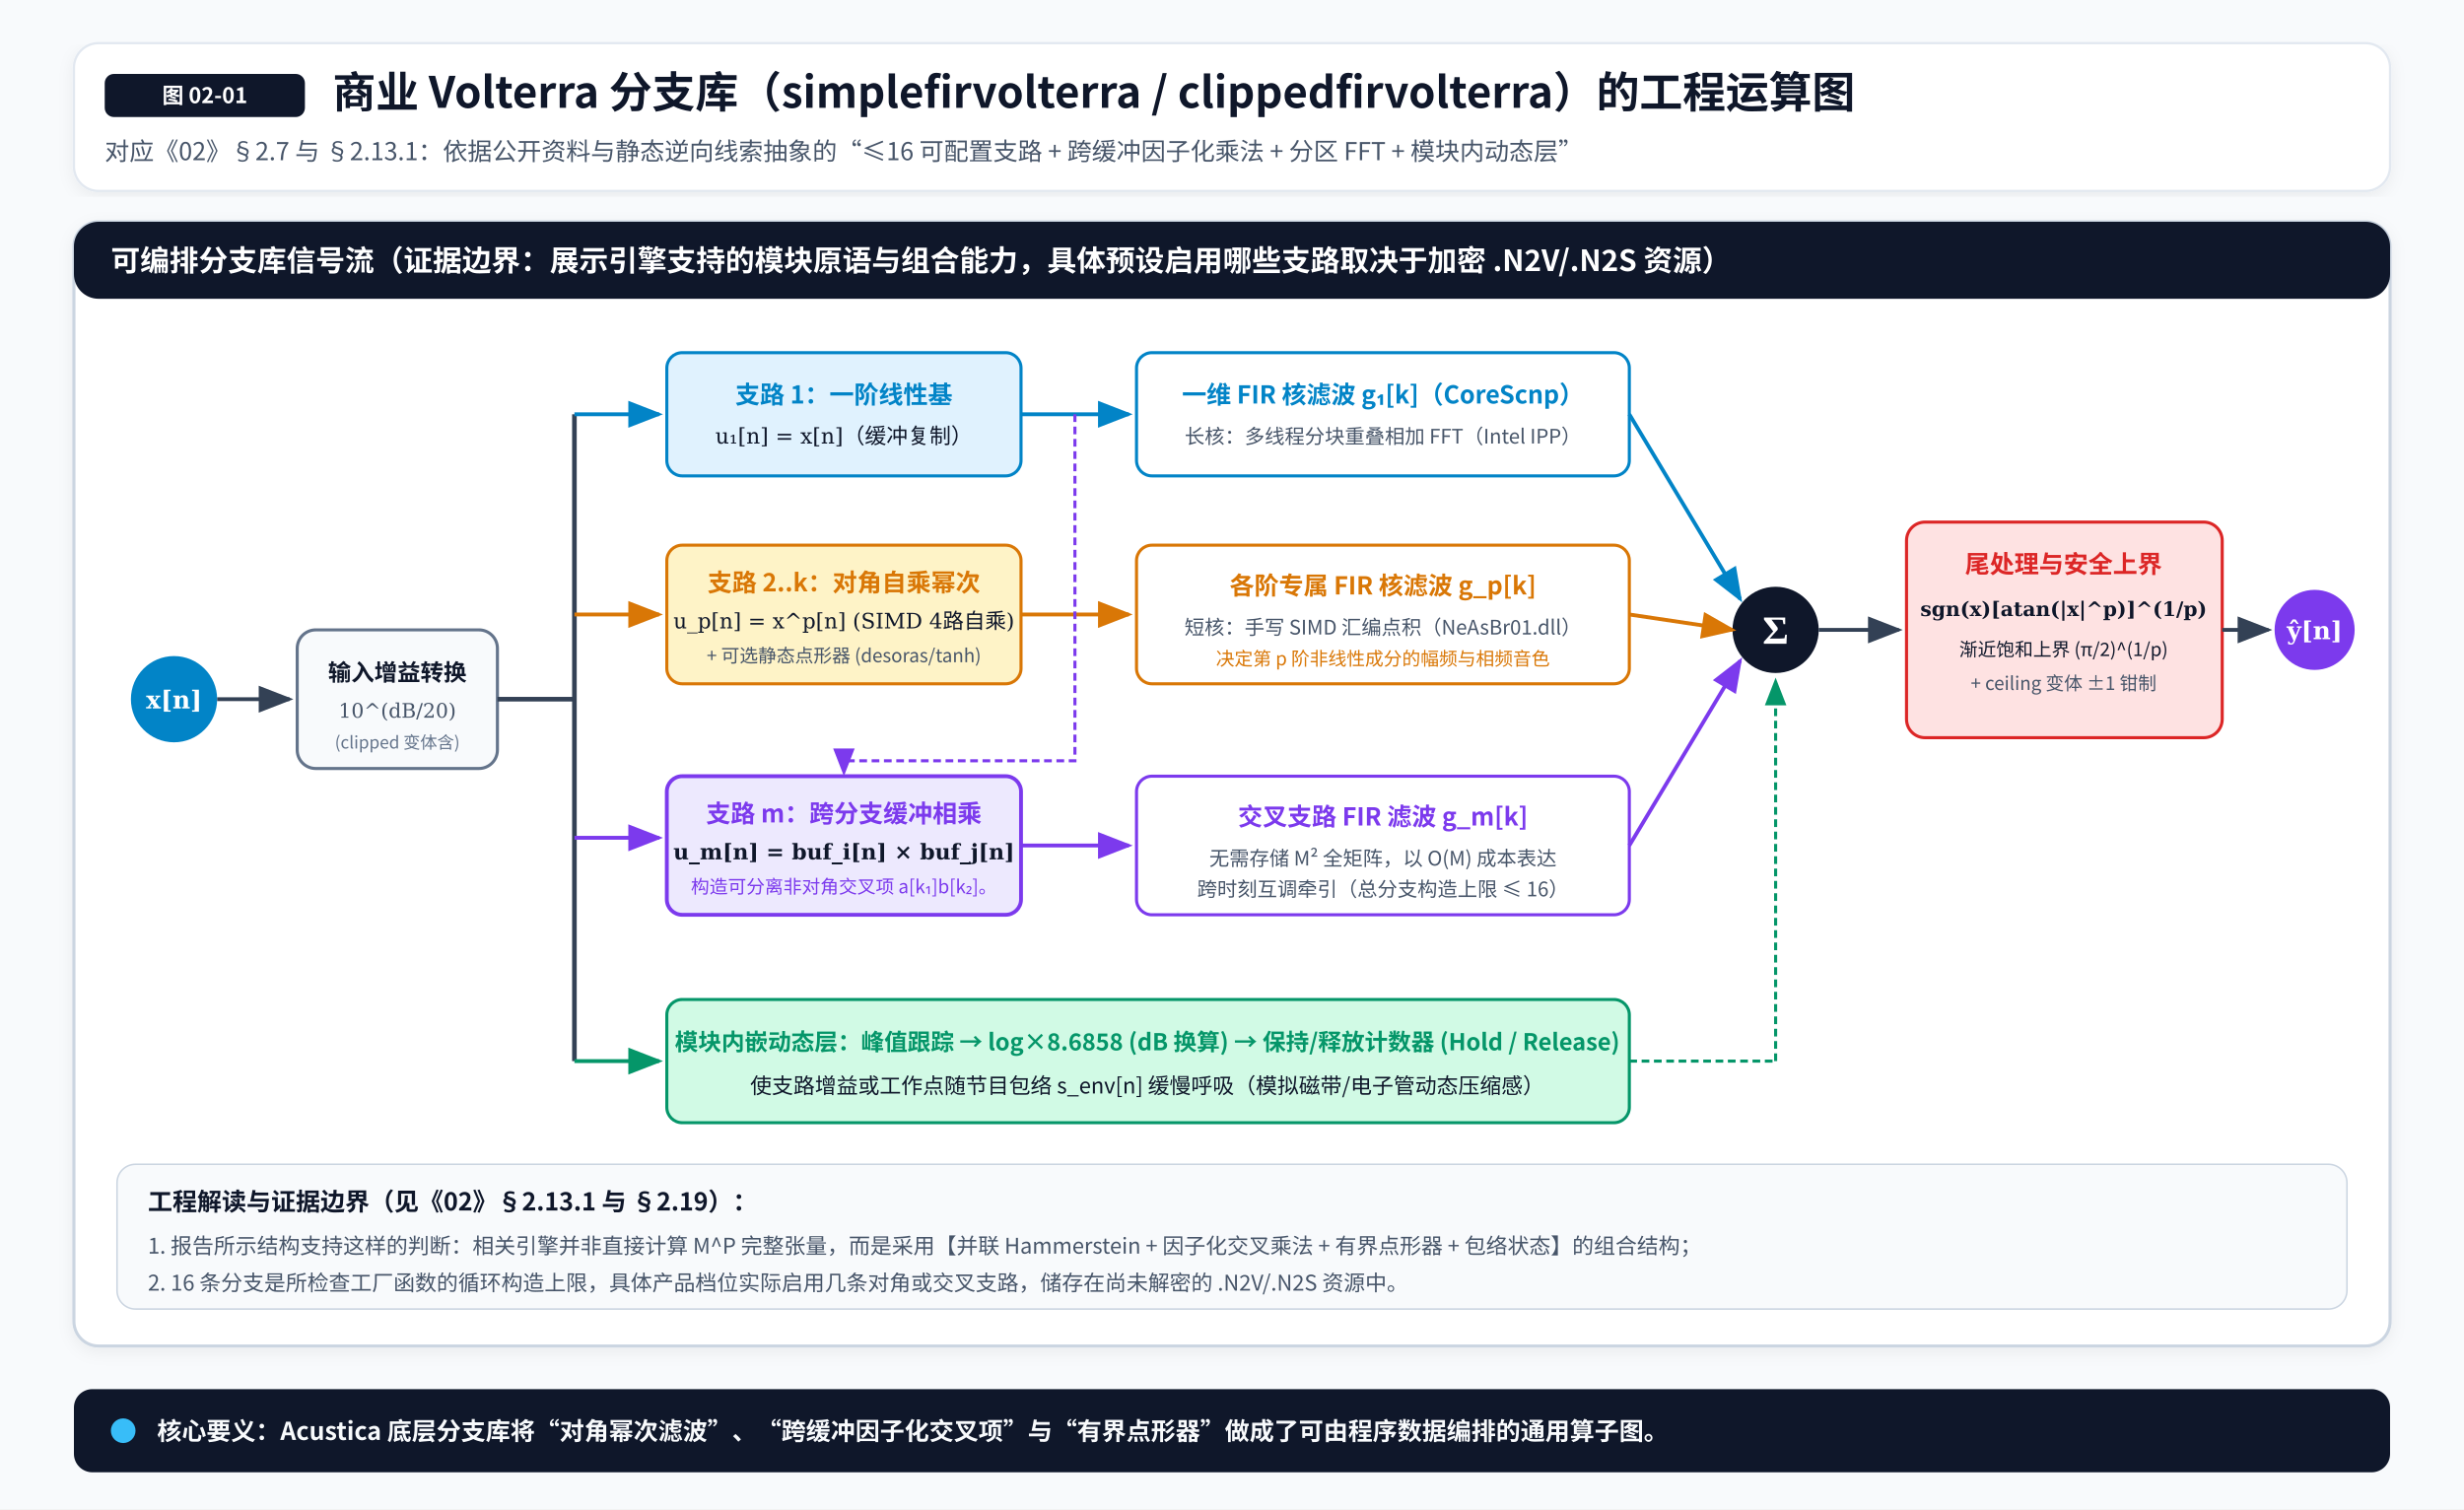
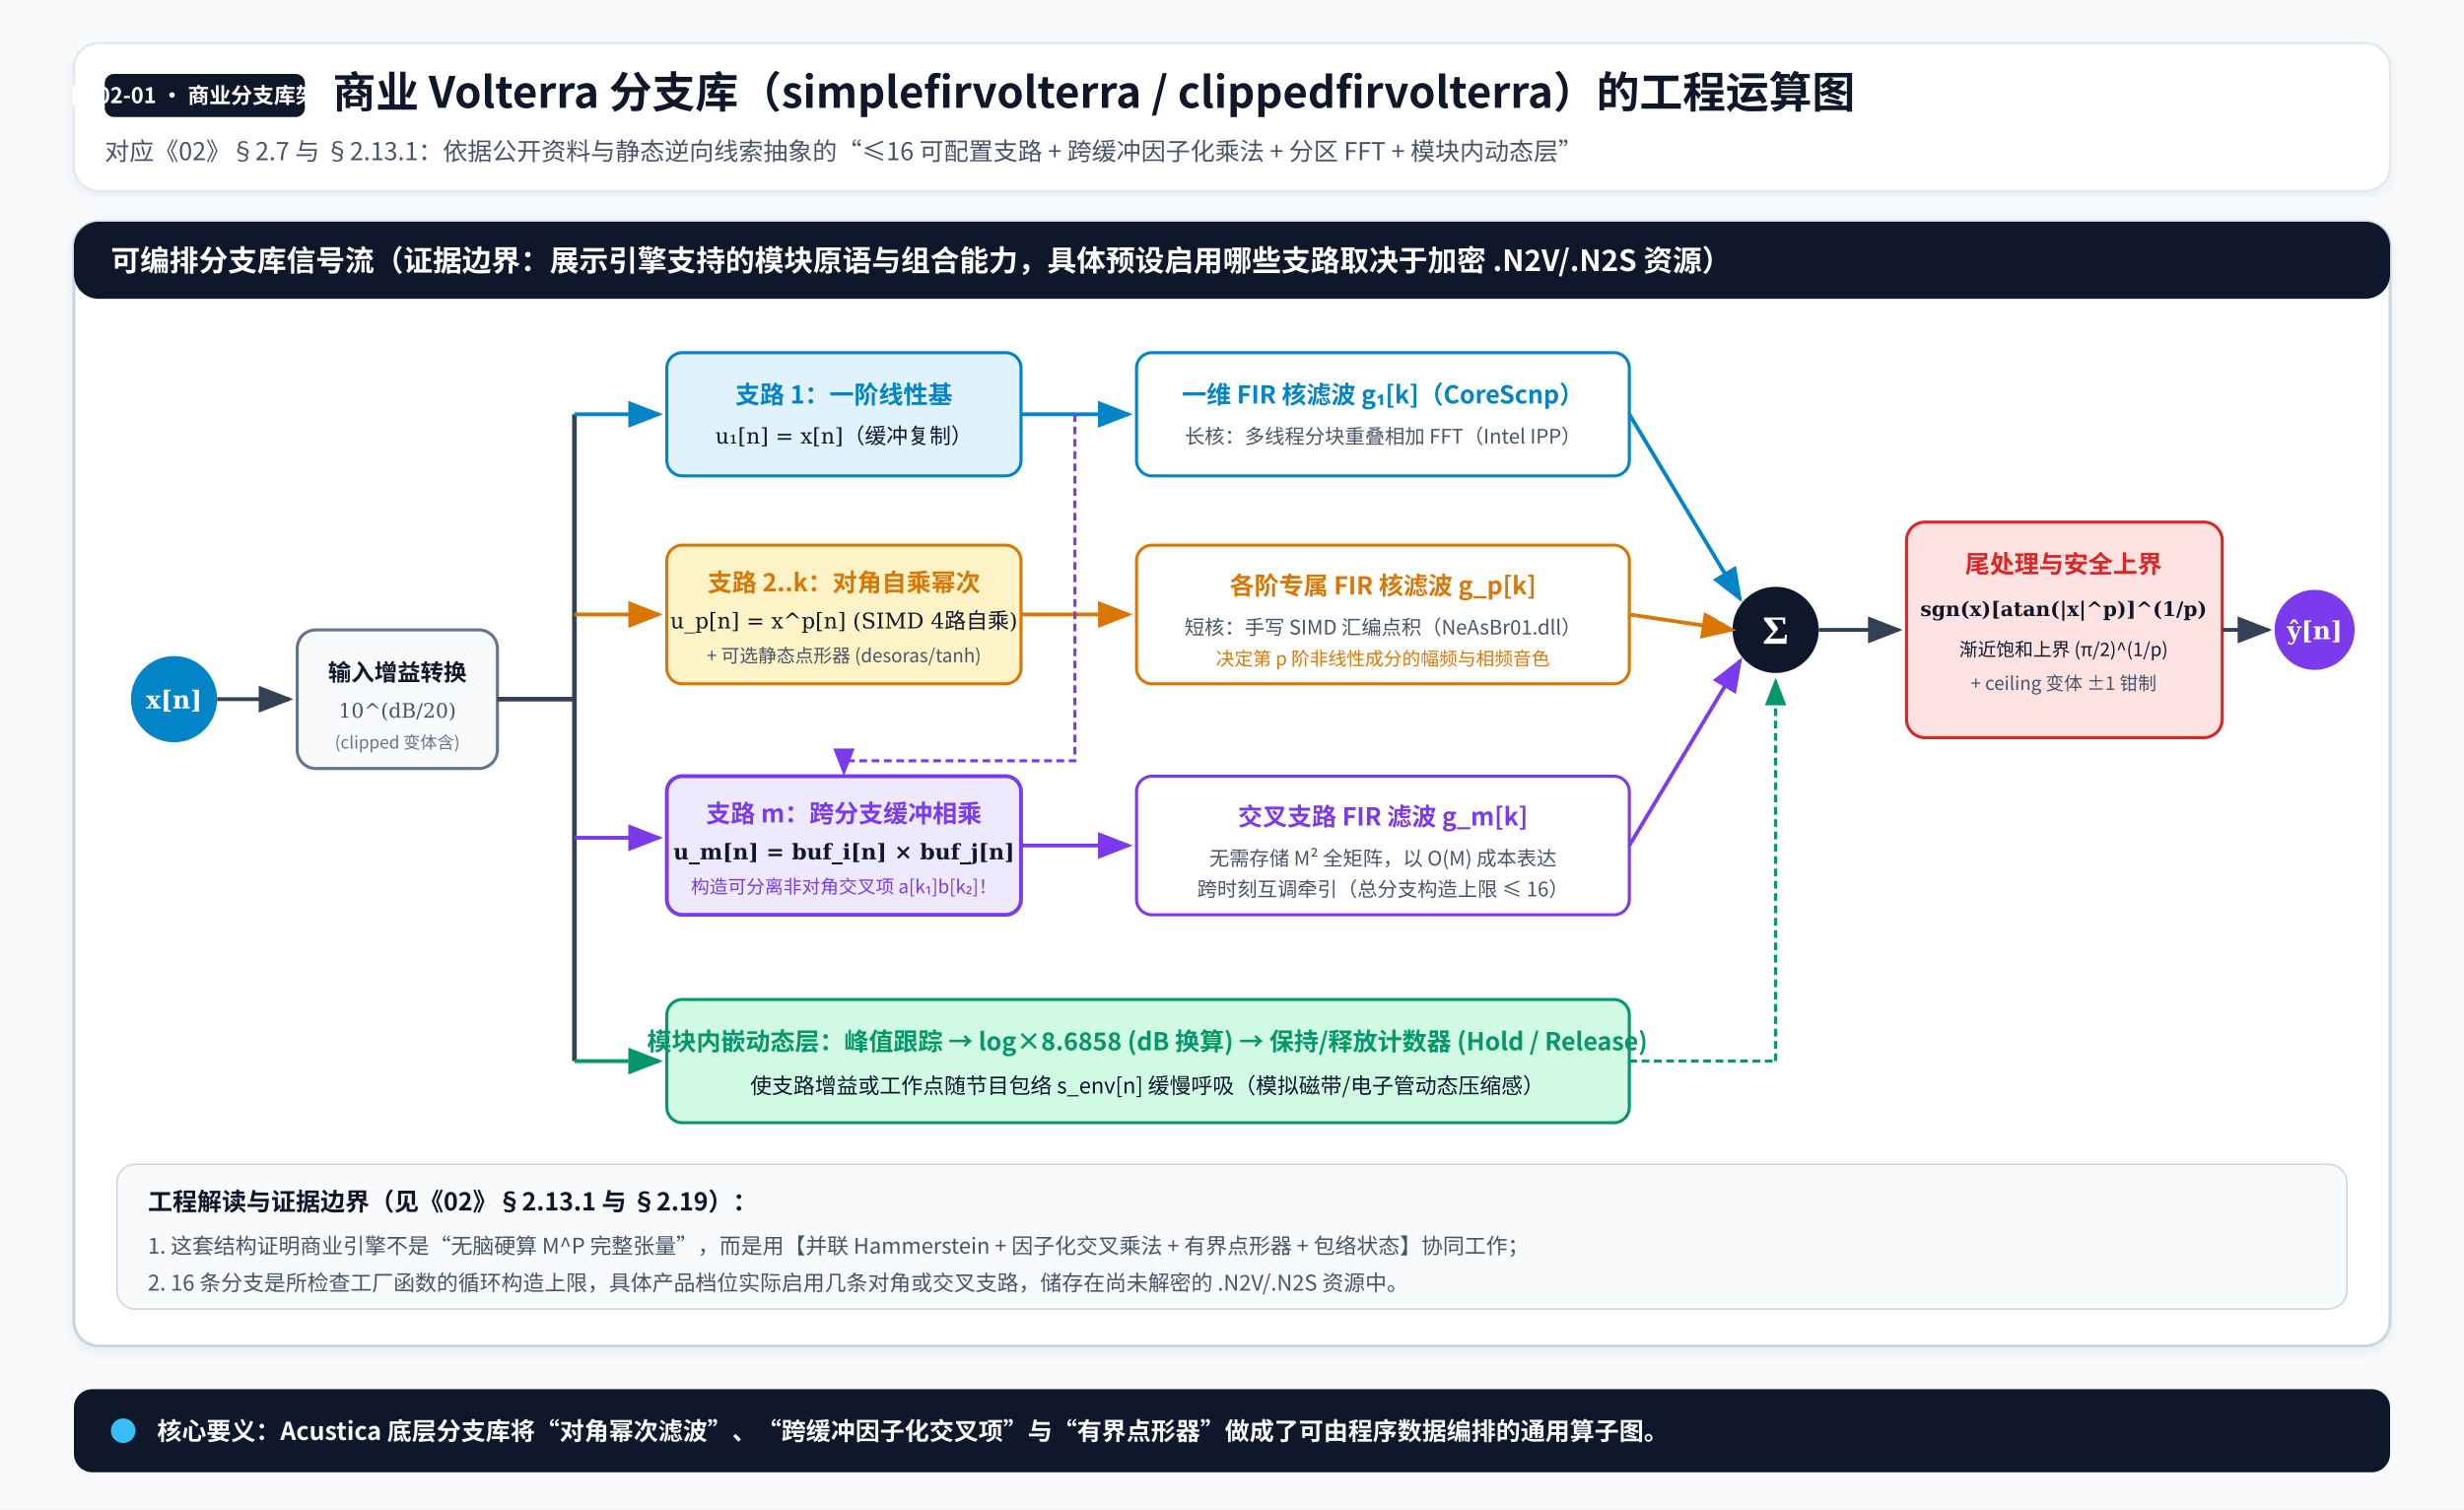
<svg xmlns="http://www.w3.org/2000/svg" width="1600" height="980" viewBox="0 0 1600 980">
  <defs>
    <filter id="shadow" x="-2%" y="-2%" width="104%" height="106%">
      <feGaussianBlur in="SourceAlpha" stdDeviation="5" result="vBlur" />
      <feOffset in="vBlur" dx="0" dy="3" result="vOffset" />
-       <feFlood flood-color="#0F172A" flood-opacity="0.06" result="vColor" />
-       <feComposite in="vColor" in2="vOffset" operator="in" result="vShadow" />
+       <feComponentTransfer>
+         <feFuncA type="linear" slope="0.06" />
+       </feComponentTransfer>
      <feMerge>
-         <feMergeNode in="vShadow" />
+         <feMergeNode />
        <feMergeNode in="SourceGraphic" />
      </feMerge>
    </filter>
    <marker id="arr-dark" markerWidth="10" markerHeight="10" refX="8" refY="3.5" orient="auto">
      <path d="M0,0 L0,7 L9,3.5 z" fill="#334155" />
    </marker>
    <marker id="arr-lin" markerWidth="10" markerHeight="10" refX="8" refY="3.5" orient="auto">
      <path d="M0,0 L0,7 L9,3.5 z" fill="#0284C7" />
    </marker>
    <marker id="arr-diag" markerWidth="10" markerHeight="10" refX="8" refY="3.5" orient="auto">
      <path d="M0,0 L0,7 L9,3.5 z" fill="#D97706" />
    </marker>
    <marker id="arr-cross" markerWidth="10" markerHeight="10" refX="8" refY="3.5" orient="auto">
      <path d="M0,0 L0,7 L9,3.5 z" fill="#7C3AED" />
    </marker>
    <marker id="arr-state" markerWidth="10" markerHeight="10" refX="8" refY="3.5" orient="auto">
      <path d="M0,0 L0,7 L9,3.5 z" fill="#059669" />
    </marker>
    <marker id="arr-warn" markerWidth="10" markerHeight="10" refX="8" refY="3.5" orient="auto">
      <path d="M0,0 L0,7 L9,3.5 z" fill="#DC2626" />
    </marker>
  </defs>
  <rect width="1600" height="980" fill="#F8FAFC" />
  <rect x="48" y="28" width="1504" height="96" rx="16" fill="#FFFFFF" stroke="#E2E8F0" stroke-width="1.5" filter="url(#shadow)" />
  <rect x="68" y="48" width="130" height="28" rx="6" fill="#0F172A" />
-   <text x="133" y="67" text-anchor="middle" font-size="14" font-weight="bold" font-family="Noto Sans CJK SC, Noto Sans SC, Microsoft YaHei, PingFang SC, sans-serif" fill="#FFFFFF">图 02-01</text>
+   <text x="133" y="67" text-anchor="middle" font-size="14" font-weight="bold" font-family="Noto Sans CJK SC, Noto Sans SC, Microsoft YaHei, PingFang SC, sans-serif" fill="#FFFFFF">图 02-01 · 商业分支库架构</text>
  <text x="216" y="70" font-size="28" font-weight="bold" font-family="Noto Sans CJK SC, Noto Sans SC, Microsoft YaHei, PingFang SC, sans-serif" fill="#0F172A">商业 Volterra 分支库（simplefirvolterra / clippedfirvolterra）的工程运算图</text>
  <text x="68" y="104" font-size="16" font-family="Noto Sans CJK SC, Noto Sans SC, Microsoft YaHei, PingFang SC, sans-serif" fill="#475569">对应《02》§2.7 与 §2.13.1：依据公开资料与静态逆向线索抽象的“≤16 可配置支路 + 跨缓冲因子化乘法 + 分区 FFT + 模块内动态层”</text>
  <g transform="translate(48, 144)">
    <rect x="0" y="0" width="1504" height="730" rx="16" fill="#FFFFFF" stroke="#CBD5E1" stroke-width="2" filter="url(#shadow)" />
    <rect x="0" y="0" width="1504" height="50" rx="16" fill="#0F172A" />
    <text x="24" y="32" font-size="19" font-weight="bold" font-family="Noto Sans CJK SC, Noto Sans SC, Microsoft YaHei, PingFang SC, sans-serif" fill="#FFFFFF">可编排分支库信号流（证据边界：展示引擎支持的模块原语与组合能力，具体预设启用哪些支路取决于加密 .N2V/.N2S 资源）</text>
    <circle cx="65" cy="310" r="28" fill="#0284C7" />
    <text x="65" y="316" text-anchor="middle" font-size="16" font-weight="bold" font-family="DejaVu Serif, Georgia, Times New Roman, serif" fill="#FFF">x[n]</text>
    <line x1="93" y1="310" x2="140" y2="310" stroke="#334155" stroke-width="2.5" marker-end="url(#arr-dark)" />
    <rect x="145" y="265" width="130" height="90" rx="12" fill="#F8FAFC" stroke="#64748B" stroke-width="2" />
    <text x="210" y="298" text-anchor="middle" font-size="15" font-weight="bold" font-family="Noto Sans CJK SC, Noto Sans SC, Microsoft YaHei, PingFang SC, sans-serif" fill="#0F172A">输入增益转换</text>
    <text x="210" y="322" text-anchor="middle" font-size="13" font-family="DejaVu Serif, Georgia, Times New Roman, serif" fill="#475569">10^(dB/20)</text>
    <text x="210" y="342" text-anchor="middle" font-size="11" font-family="Noto Sans CJK SC, Noto Sans SC, Microsoft YaHei, PingFang SC, sans-serif" fill="#64748B">(clipped 变体含)</text>
    <line x1="275" y1="310" x2="325" y2="310" stroke="#334155" stroke-width="3" />
    <line x1="325" y1="125" x2="325" y2="545" stroke="#334155" stroke-width="3" />
    <line x1="325" y1="125" x2="380" y2="125" stroke="#0284C7" stroke-width="2.5" marker-end="url(#arr-lin)" />
    <rect x="385" y="85" width="230" height="80" rx="10" fill="#E0F2FE" stroke="#0284C7" stroke-width="2" />
    <text x="500" y="118" text-anchor="middle" font-size="16" font-weight="bold" font-family="Noto Sans CJK SC, Noto Sans SC, Microsoft YaHei, PingFang SC, sans-serif" fill="#0284C7">支路 1：一阶线性基</text>
    <text x="500" y="144" font-size="14" text-anchor="middle" font-family="DejaVu Serif, Georgia, Times New Roman, serif" fill="#0F172A">u₁[n] = x[n]（缓冲复制）</text>
    <line x1="615" y1="125" x2="685" y2="125" stroke="#0284C7" stroke-width="2.5" marker-end="url(#arr-lin)" />
    <rect x="690" y="85" width="320" height="80" rx="10" fill="#FFFFFF" stroke="#0284C7" stroke-width="2" />
    <text x="850" y="118" text-anchor="middle" font-size="16" font-weight="bold" font-family="Noto Sans CJK SC, Noto Sans SC, Microsoft YaHei, PingFang SC, sans-serif" fill="#0284C7">一维 FIR 核滤波 g₁[k]（CoreScnp）</text>
    <text x="850" y="144" text-anchor="middle" font-size="13" font-family="Noto Sans CJK SC, Noto Sans SC, Microsoft YaHei, PingFang SC, sans-serif" fill="#475569">长核：多线程分块重叠相加 FFT（Intel IPP）</text>
    <line x1="325" y1="255" x2="380" y2="255" stroke="#D97706" stroke-width="2.5" marker-end="url(#arr-diag)" />
    <rect x="385" y="210" width="230" height="90" rx="10" fill="#FEF3C7" stroke="#D97706" stroke-width="2" />
    <text x="500" y="240" text-anchor="middle" font-size="16" font-weight="bold" font-family="Noto Sans CJK SC, Noto Sans SC, Microsoft YaHei, PingFang SC, sans-serif" fill="#D97706">支路 2..k：对角自乘幂次</text>
-     <text x="500" y="264" text-anchor="middle" font-size="13.75" font-family="DejaVu Serif, Georgia, Times New Roman, serif" fill="#0F172A">u_p[n] = x^p[n] (SIMD 4路自乘)</text>
+     <text x="500" y="264" text-anchor="middle" font-size="14" font-family="DejaVu Serif, Georgia, Times New Roman, serif" fill="#0F172A">u_p[n] = x^p[n] (SIMD 4路自乘)</text>
    <text x="500" y="286" text-anchor="middle" font-size="12" font-family="Noto Sans CJK SC, Noto Sans SC, Microsoft YaHei, PingFang SC, sans-serif" fill="#475569">+ 可选静态点形器 (desoras/tanh)</text>
    <line x1="615" y1="255" x2="685" y2="255" stroke="#D97706" stroke-width="2.5" marker-end="url(#arr-diag)" />
    <rect x="690" y="210" width="320" height="90" rx="10" fill="#FFFFFF" stroke="#D97706" stroke-width="2" />
    <text x="850" y="242" text-anchor="middle" font-size="16" font-weight="bold" font-family="Noto Sans CJK SC, Noto Sans SC, Microsoft YaHei, PingFang SC, sans-serif" fill="#D97706">各阶专属 FIR 核滤波 g_p[k]</text>
    <text x="850" y="268" text-anchor="middle" font-size="13" font-family="Noto Sans CJK SC, Noto Sans SC, Microsoft YaHei, PingFang SC, sans-serif" fill="#475569">短核：手写 SIMD 汇编点积（NeAsBr01.dll）</text>
    <text x="850" y="288" text-anchor="middle" font-size="12" font-family="Noto Sans CJK SC, Noto Sans SC, Microsoft YaHei, PingFang SC, sans-serif" fill="#D97706">决定第 p 阶非线性成分的幅频与相频音色</text>
    <line x1="325" y1="400" x2="380" y2="400" stroke="#7C3AED" stroke-width="2.5" marker-end="url(#arr-cross)" />
    <path d="M 650 125 L 650 350 L 500 350 L 500 358" fill="none" stroke="#7C3AED" stroke-width="2" stroke-dasharray="5,3" marker-end="url(#arr-cross)" />
    <rect x="385" y="360" width="230" height="90" rx="10" fill="#EDE9FE" stroke="#7C3AED" stroke-width="2.5" />
    <text x="500" y="390" text-anchor="middle" font-size="16" font-weight="bold" font-family="Noto Sans CJK SC, Noto Sans SC, Microsoft YaHei, PingFang SC, sans-serif" fill="#7C3AED">支路 m：跨分支缓冲相乘</text>
    <text x="500" y="414" text-anchor="middle" font-size="14" font-weight="bold" font-family="DejaVu Serif, Georgia, Times New Roman, serif" fill="#0F172A">u_m[n] = buf_i[n] × buf_j[n]</text>
-     <text x="500" y="436" text-anchor="middle" font-size="12" font-family="Noto Sans CJK SC, Noto Sans SC, Microsoft YaHei, PingFang SC, sans-serif" fill="#7C3AED">构造可分离非对角交叉项 a[k₁]b[k₂]。</text>
+     <text x="500" y="436" text-anchor="middle" font-size="12" font-family="Noto Sans CJK SC, Noto Sans SC, Microsoft YaHei, PingFang SC, sans-serif" fill="#7C3AED">构造可分离非对角交叉项 a[k₁]b[k₂]！</text>
    <line x1="615" y1="405" x2="685" y2="405" stroke="#7C3AED" stroke-width="2.5" marker-end="url(#arr-cross)" />
    <rect x="690" y="360" width="320" height="90" rx="10" fill="#FFFFFF" stroke="#7C3AED" stroke-width="2" />
    <text x="850" y="392" text-anchor="middle" font-size="16" font-weight="bold" font-family="Noto Sans CJK SC, Noto Sans SC, Microsoft YaHei, PingFang SC, sans-serif" fill="#7C3AED">交叉支路 FIR 滤波 g_m[k]</text>
    <text x="850" y="418" text-anchor="middle" font-size="13" font-family="Noto Sans CJK SC, Noto Sans SC, Microsoft YaHei, PingFang SC, sans-serif" fill="#475569">无需存储 M² 全矩阵，以 O(M) 成本表达</text>
    <text x="850" y="438" text-anchor="middle" font-size="13" font-family="Noto Sans CJK SC, Noto Sans SC, Microsoft YaHei, PingFang SC, sans-serif" fill="#475569">跨时刻互调牵引（总分支构造上限 ≤ 16）</text>
    <line x1="325" y1="545" x2="380" y2="545" stroke="#059669" stroke-width="2.5" marker-end="url(#arr-state)" />
    <rect x="385" y="505" width="625" height="80" rx="10" fill="#D1FAE5" stroke="#059669" stroke-width="2" />
-     <text x="697" y="538" text-anchor="middle" font-size="15.11" font-weight="bold" font-family="Noto Sans CJK SC, Noto Sans SC, Microsoft YaHei, PingFang SC, sans-serif" fill="#059669">模块内嵌动态层：峰值跟踪 → log×8.6858 (dB 换算) → 保持/释放计数器 (Hold / Release)</text>
+     <text x="697" y="538" text-anchor="middle" font-size="16" font-weight="bold" font-family="Noto Sans CJK SC, Noto Sans SC, Microsoft YaHei, PingFang SC, sans-serif" fill="#059669">模块内嵌动态层：峰值跟踪 → log×8.6858 (dB 换算) → 保持/释放计数器 (Hold / Release)</text>
    <text x="697" y="566" text-anchor="middle" font-size="14" font-family="Noto Sans CJK SC, Noto Sans SC, Microsoft YaHei, PingFang SC, sans-serif" fill="#0F172A">使支路增益或工作点随节目包络 s_env[n] 缓慢呼吸（模拟磁带/电子管动态压缩感）</text>
    <circle cx="1105" cy="265" r="28" fill="#0F172A" />
    <text x="1105" y="274" text-anchor="middle" font-size="26" font-weight="bold" fill="#FFF">Σ</text>
    <line x1="1010" y1="125" x2="1082" y2="245" stroke="#0284C7" stroke-width="2.5" marker-end="url(#arr-lin)" />
    <line x1="1010" y1="255" x2="1077" y2="265" stroke="#D97706" stroke-width="2.5" marker-end="url(#arr-diag)" />
    <line x1="1010" y1="405" x2="1082" y2="285" stroke="#7C3AED" stroke-width="2.5" marker-end="url(#arr-cross)" />
    <line x1="1010" y1="545" x2="1105" y2="545" stroke="#059669" stroke-width="2" stroke-dasharray="5,3" />
    <line x1="1105" y1="545" x2="1105" y2="298" stroke="#059669" stroke-width="2" stroke-dasharray="5,3" marker-end="url(#arr-state)" />
    <line x1="1133" y1="265" x2="1185" y2="265" stroke="#334155" stroke-width="2.5" marker-end="url(#arr-dark)" />
    <rect x="1190" y="195" width="205" height="140" rx="12" fill="#FEE2E2" stroke="#DC2626" stroke-width="2" />
    <text x="1292" y="228" text-anchor="middle" font-size="16" font-weight="bold" font-family="Noto Sans CJK SC, Noto Sans SC, Microsoft YaHei, PingFang SC, sans-serif" fill="#DC2626">尾处理与安全上界</text>
    <text x="1292" y="256" text-anchor="middle" font-size="13" font-weight="bold" font-family="DejaVu Serif, Georgia, Times New Roman, serif" fill="#0F172A">sgn(x)[atan(|x|^p)]^(1/p)</text>
    <text x="1292" y="282" text-anchor="middle" font-size="12" font-family="Noto Sans CJK SC, Noto Sans SC, Microsoft YaHei, PingFang SC, sans-serif" fill="#0F172A">渐近饱和上界 (π/2)^(1/p)</text>
    <text x="1292" y="304" text-anchor="middle" font-size="12" font-family="Noto Sans CJK SC, Noto Sans SC, Microsoft YaHei, PingFang SC, sans-serif" fill="#475569">+ ceiling 变体 ±1 钳制</text>
    <line x1="1395" y1="265" x2="1425" y2="265" stroke="#334155" stroke-width="2.5" marker-end="url(#arr-dark)" />
    <circle cx="1455" cy="265" r="26" fill="#7C3AED" />
    <text x="1455" y="271" text-anchor="middle" font-size="16" font-weight="bold" font-family="DejaVu Serif, Georgia, Times New Roman, serif" fill="#FFF">ŷ[n]</text>
    <rect x="28" y="612" width="1448" height="94" rx="12" fill="#F8FAFC" stroke="#CBD5E1" />
    <text x="48" y="642" font-size="16" font-weight="bold" font-family="Noto Sans CJK SC, Noto Sans SC, Microsoft YaHei, PingFang SC, sans-serif" fill="#0F172A">工程解读与证据边界（见《02》§2.13.1 与 §2.19）：</text>
-     <text x="48" y="670" font-size="14" font-family="Noto Sans CJK SC, Noto Sans SC, Microsoft YaHei, PingFang SC, sans-serif" fill="#475569">1. 报告所示结构支持这样的判断：相关引擎并非直接计算 M^P 完整张量，而是采用【并联 Hammerstein + 因子化交叉乘法 + 有界点形器 + 包络状态】的组合结构；</text>
+     <text x="48" y="670" font-size="14" font-family="Noto Sans CJK SC, Noto Sans SC, Microsoft YaHei, PingFang SC, sans-serif" fill="#475569">1. 这套结构证明商业引擎不是“无脑硬算 M^P 完整张量”，而是用【并联 Hammerstein + 因子化交叉乘法 + 有界点形器 + 包络状态】协同工作；</text>
    <text x="48" y="694" font-size="14" font-family="Noto Sans CJK SC, Noto Sans SC, Microsoft YaHei, PingFang SC, sans-serif" fill="#475569">2. 16 条分支是所检查工厂函数的循环构造上限，具体产品档位实际启用几条对角或交叉支路，储存在尚未解密的 .N2V/.N2S 资源中。</text>
  </g>
  <rect x="48" y="902" width="1504" height="54" rx="12" fill="#0F172A" />
  <circle cx="80" cy="929" r="8" fill="#38BDF8" />
  <text x="102" y="935" font-size="16" font-weight="bold" font-family="Noto Sans CJK SC, Noto Sans SC, Microsoft YaHei, PingFang SC, sans-serif" fill="#F8FAFC">核心要义：Acustica 底层分支库将“对角幂次滤波”、“跨缓冲因子化交叉项”与“有界点形器”做成了可由程序数据编排的通用算子图。</text>
</svg>
